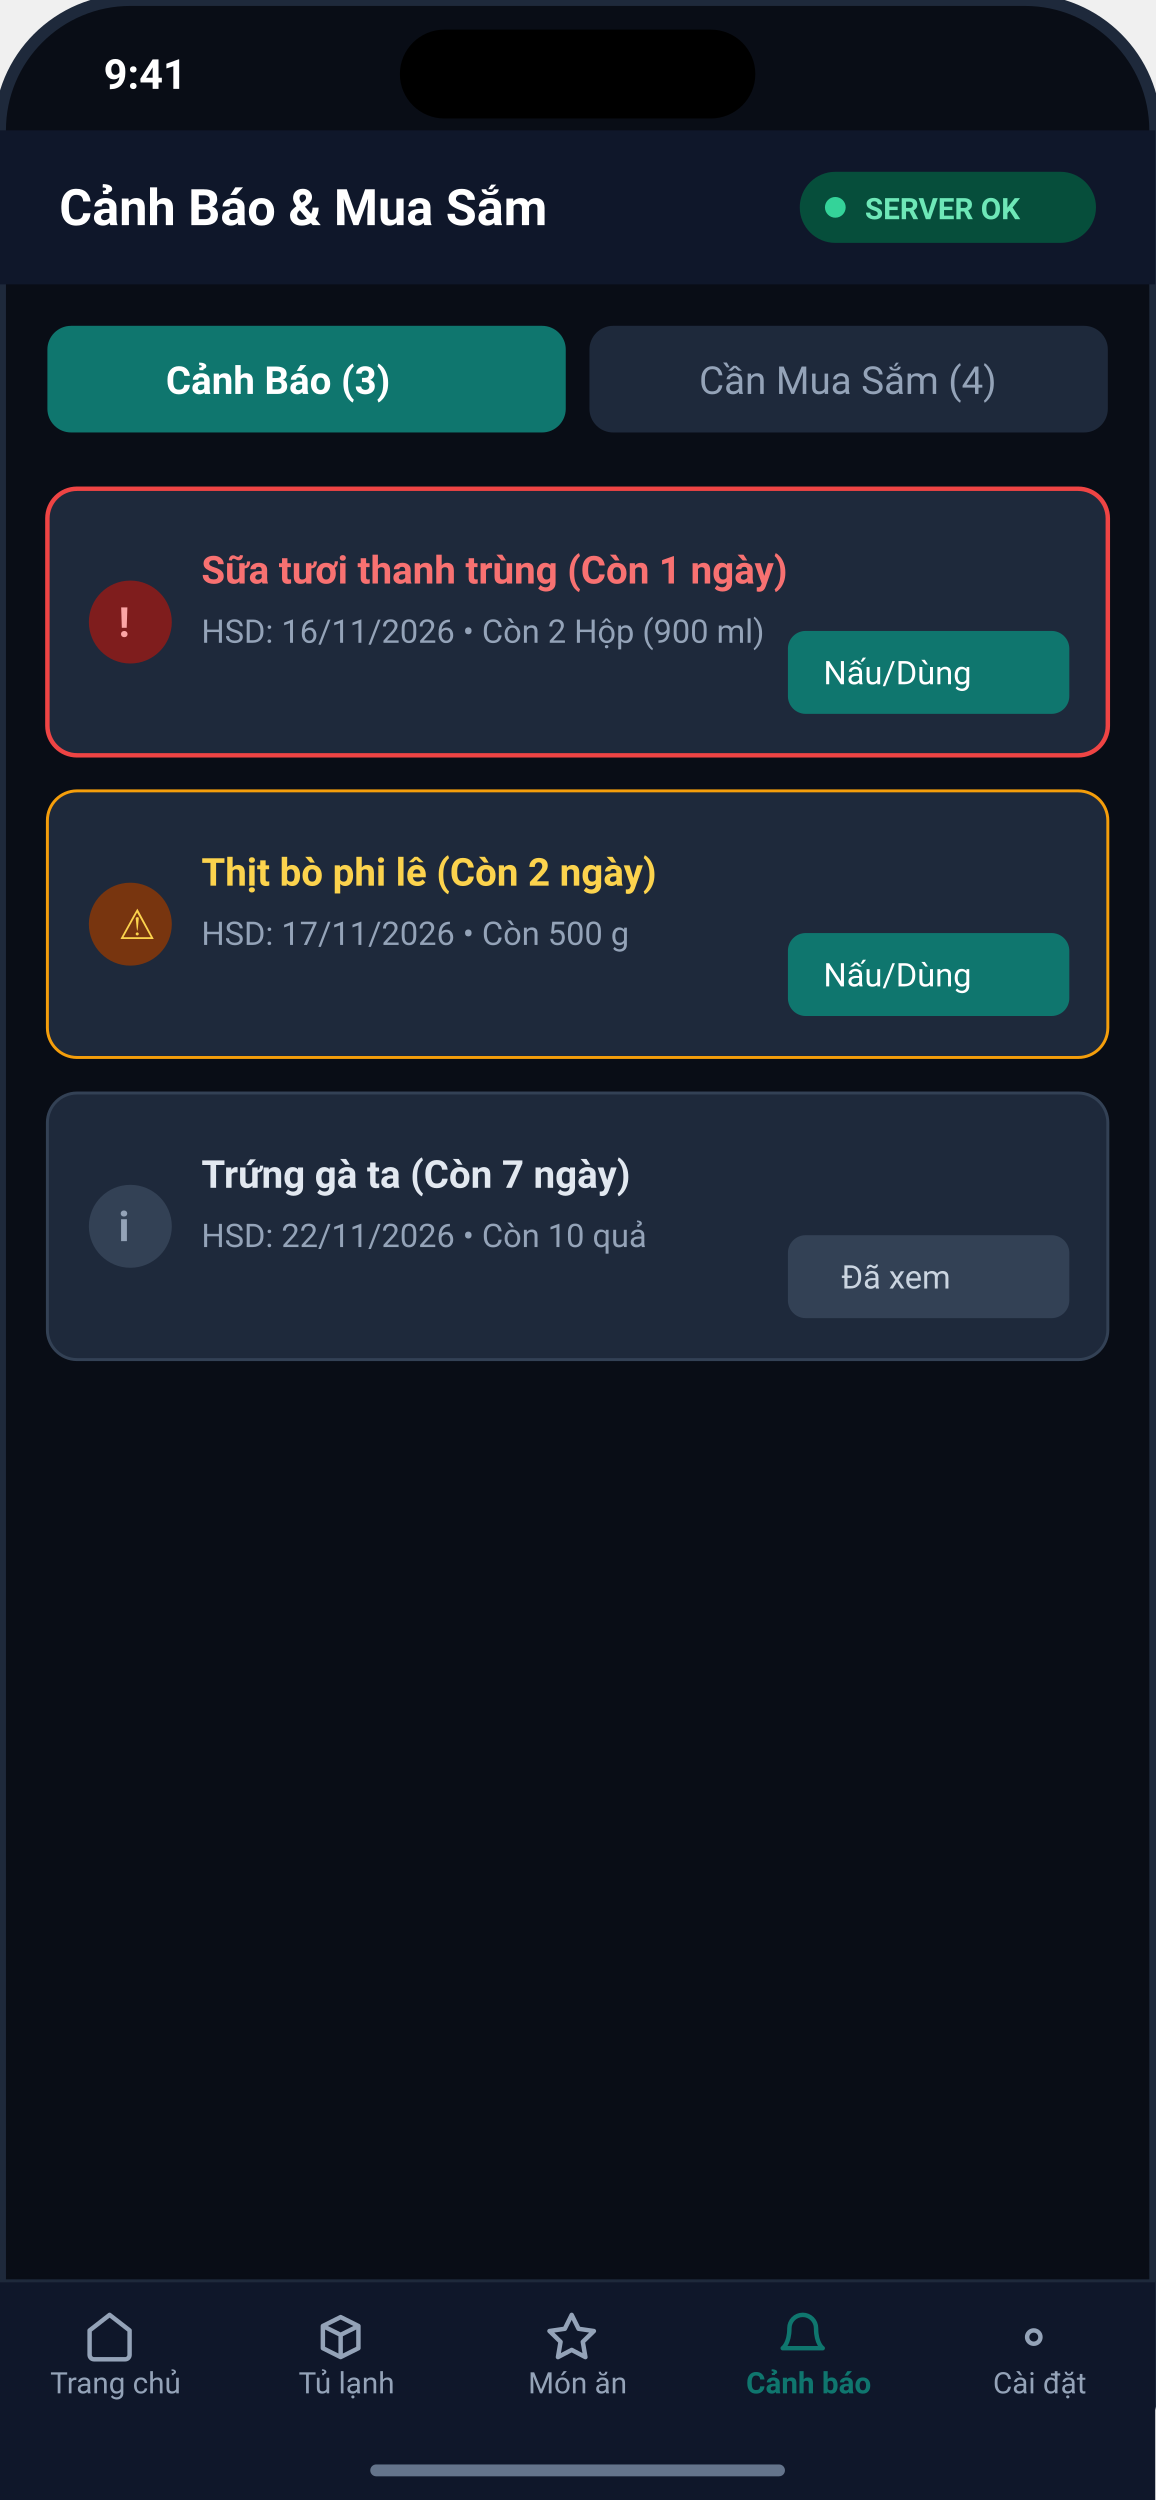
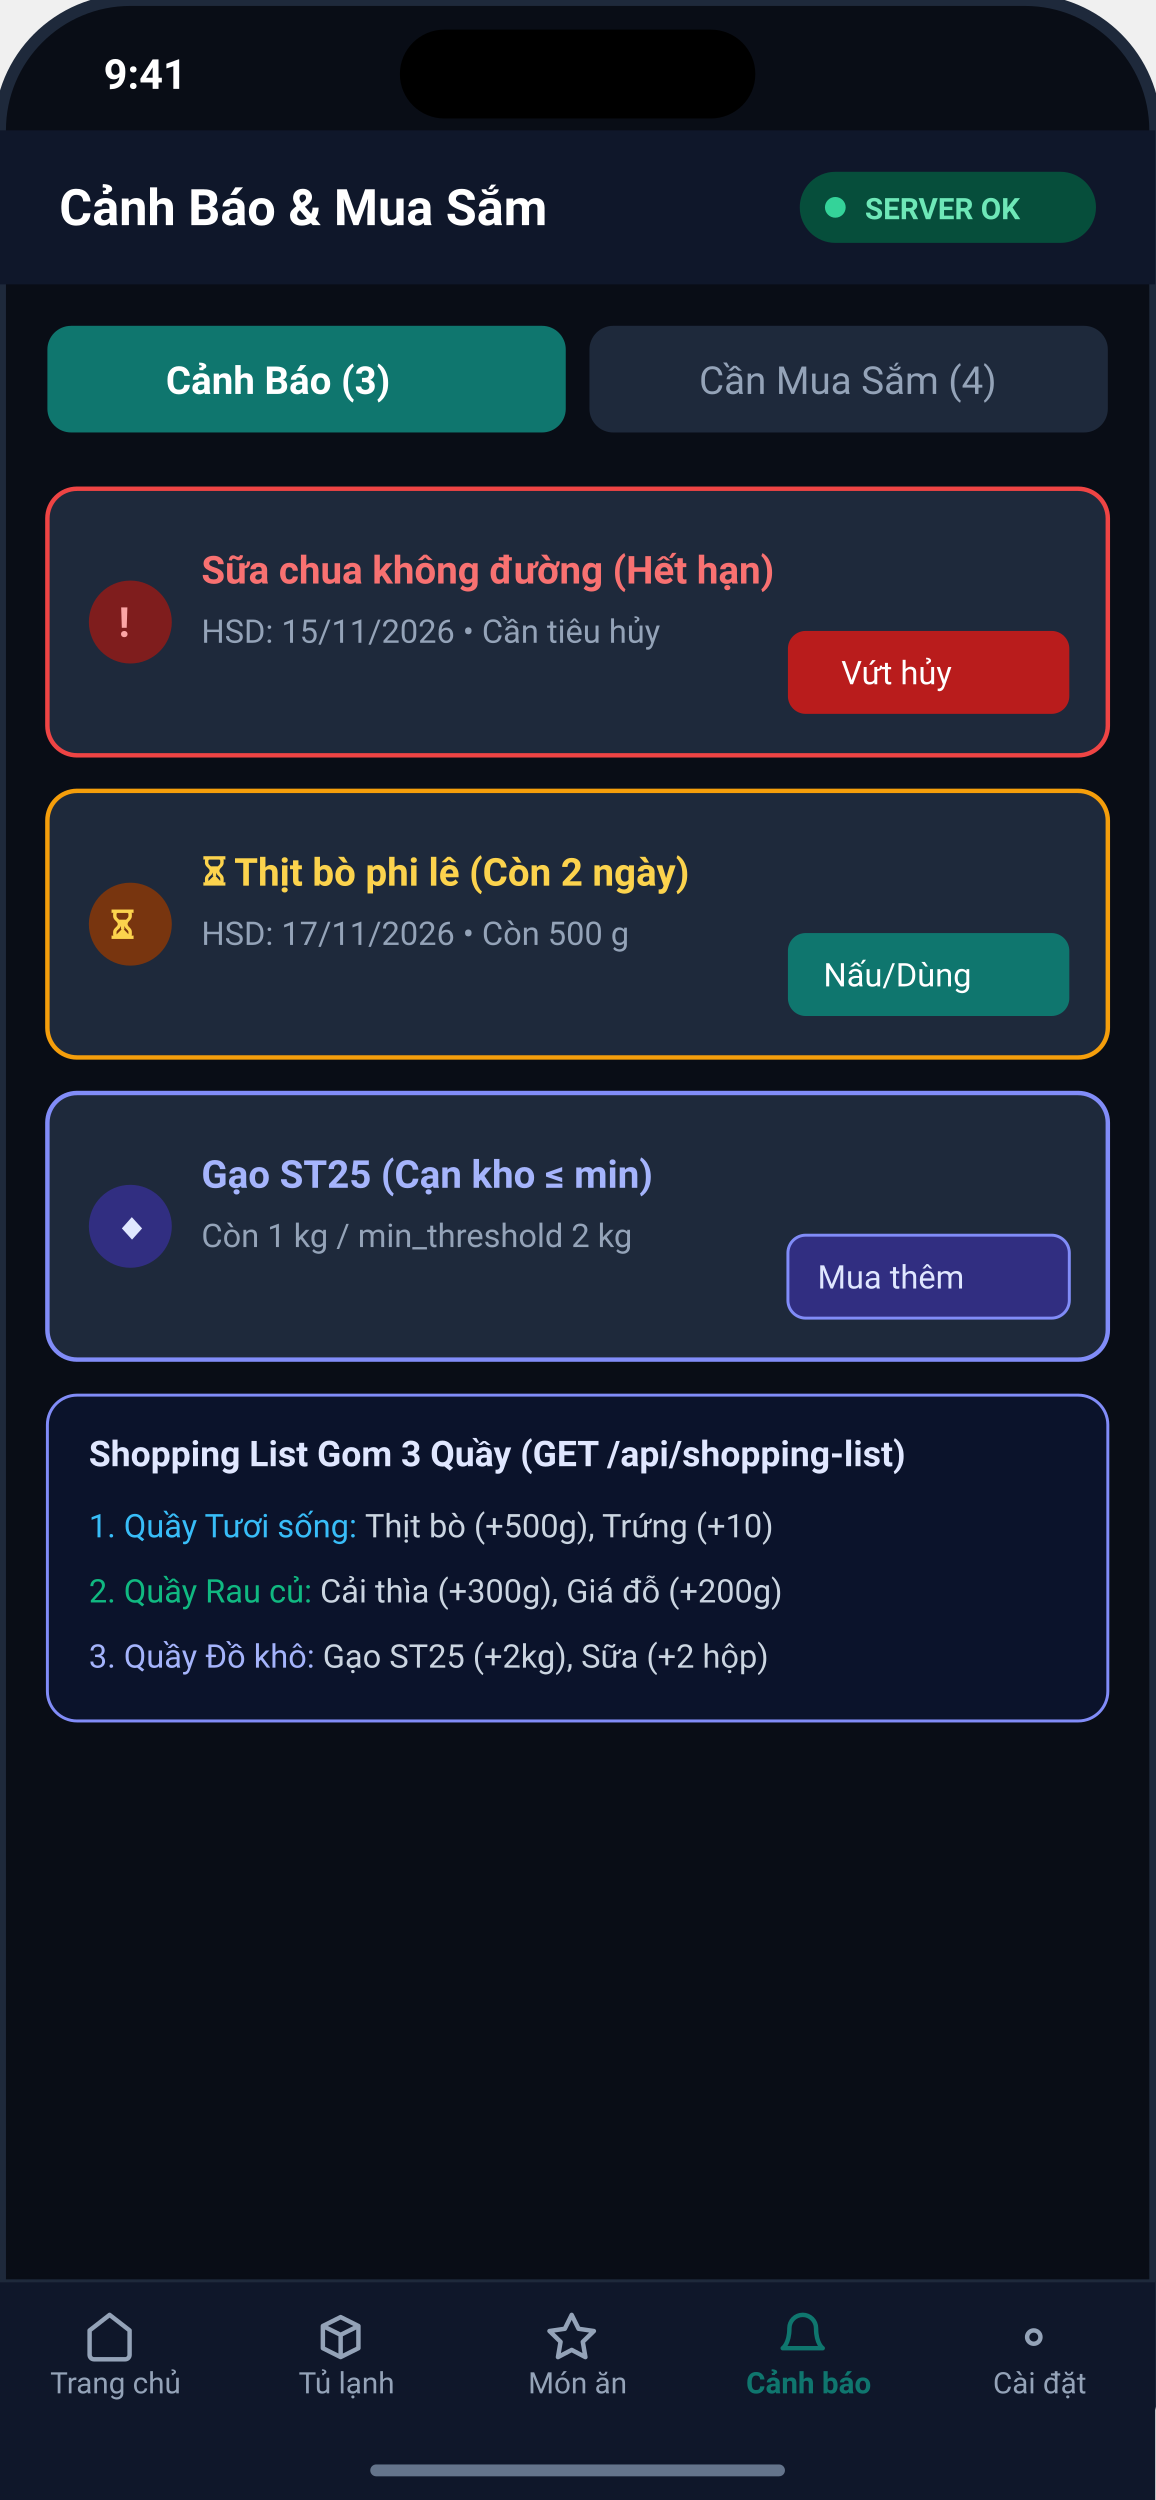
<svg xmlns="http://www.w3.org/2000/svg" viewBox="0 0 390 844" width="390" height="844" style="background:#0F172A;font-family:'Segoe UI',Roboto,Helvetica,Arial,sans-serif;">
  <defs>
    <filter id="shadow" x="-5%" y="-5%" width="110%" height="110%">
      <feDropShadow dx="0" dy="4" stdDeviation="6" flood-color="#000" flood-opacity="0.25" />
    </filter>
    <linearGradient id="primaryGrad" x1="0%" y1="0%" x2="100%" y2="100%">
      <stop offset="0%" stop-color="#0F766E" />
      <stop offset="100%" stop-color="#14B8A6" />
    </linearGradient>
    <linearGradient id="accentGrad" x1="0%" y1="0%" x2="100%" y2="100%">
      <stop offset="0%" stop-color="#F59E0B" />
      <stop offset="100%" stop-color="#D97706" />
    </linearGradient>
  </defs>
  <rect x="0" y="0" width="390" height="844" rx="44" fill="#090D16" stroke="#1E293B" stroke-width="4" />
  <rect x="135" y="10" width="120" height="30" rx="15" fill="#000" />
  <text x="35" y="30" fill="#FFF" font-size="14" font-weight="600">9:41</text>
  <rect x="0" y="44" width="390" height="52" fill="#0F172A" />
  <text x="20" y="76" fill="#FFF" font-size="17" font-weight="700">Cảnh Báo &amp; Mua Sắm</text>
  <rect x="270" y="58" width="100" height="24" rx="12" fill="#064E3B" />
  <circle cx="282" cy="70" r="3.5" fill="#34D399" />
  <text x="292" y="74" fill="#6EE7B7" font-size="10" font-weight="700">SERVER OK</text>
  <g transform="translate(0, 770)">
    <rect x="0" y="0" width="390" height="74" fill="#0F172A" />
    <line x1="0" y1="0" x2="390" y2="0" stroke="#1E293B" stroke-width="1" />
    <g transform="translate(0, 0)">
      <path d="M3 9l9-7 9 7v11a2 2 0 0 1-2 2H5a2 2 0 0 1-2-2z" fill="none" stroke="#94A3B8" stroke-width="2" stroke-linecap="round" stroke-linejoin="round" transform="translate(28, 10) scale(0.75)" />
      <text x="39" y="38" text-anchor="middle" fill="#94A3B8" font-size="10" font-weight="400">Trang chủ</text>
    </g>
    <g transform="translate(78, 0)">
      <path d="M20 7l-8-4-8 4m16 0l-8 4m8-4v10l-8 4m0-10L4 7m8 4v10M4 7v10l8 4" fill="none" stroke="#94A3B8" stroke-width="2" stroke-linecap="round" stroke-linejoin="round" transform="translate(28, 10) scale(0.75)" />
      <text x="39" y="38" text-anchor="middle" fill="#94A3B8" font-size="10" font-weight="400">Tủ lạnh</text>
    </g>
    <g transform="translate(156, 0)">
      <path d="M12 2l3.09 6.26L22 9.27l-5 4.87 1.18 6.88L12 17.77l-6.18 3.25L7 14.14 2 9.27l6.91-1.01L12 2z" fill="none" stroke="#94A3B8" stroke-width="2" stroke-linecap="round" stroke-linejoin="round" transform="translate(28, 10) scale(0.75)" />
      <text x="39" y="38" text-anchor="middle" fill="#94A3B8" font-size="10" font-weight="400">Món ăn</text>
    </g>
    <g transform="translate(234, 0)">
      <path d="M18 8A6 6 0 0 0 6 8c0 7-3 9-3 9h18s-3-2-3-9" fill="none" stroke="#0F766E" stroke-width="2" stroke-linecap="round" stroke-linejoin="round" transform="translate(28, 10) scale(0.75)" />
      <text x="39" y="38" text-anchor="middle" fill="#0F766E" font-size="10" font-weight="700">Cảnh báo</text>
    </g>
    <g transform="translate(312, 0)">
      <path d="M12 15a3 3 0 1 0 0-6 3 3 0 0 0 0 6z" fill="none" stroke="#94A3B8" stroke-width="2" stroke-linecap="round" stroke-linejoin="round" transform="translate(28, 10) scale(0.75)" />
      <text x="39" y="38" text-anchor="middle" fill="#94A3B8" font-size="10" font-weight="400">Cài đặt</text>
    </g>
    <rect x="125" y="62" width="140" height="4" rx="2" fill="#64748B" />
  </g>
  <g transform="translate(16, 110)">
    <rect x="0" y="0" width="175" height="36" rx="8" fill="#0F766E" />
    <text x="40" y="23" fill="#FFF" font-size="13" font-weight="700">Cảnh Báo (3)</text>
    <rect x="183" y="0" width="175" height="36" rx="8" fill="#1E293B" />
    <text x="220" y="23" fill="#94A3B8" font-size="13">Cần Mua Sắm (4)</text>
    <g transform="translate(0, 55)">
      <rect x="0" y="0" width="358" height="90" rx="10" fill="#1E293B" stroke="#EF4444" stroke-width="1.5" />
      <circle cx="28" cy="45" r="14" fill="#7F1D1D" />
      <text x="24" y="50" fill="#FCA5A5" font-size="14" font-weight="700">!</text>
-       <text x="52" y="32" fill="#F87171" font-size="13" font-weight="700">Sữa tươi thanh trùng (Còn 1 ngày)</text>
-       <text x="52" y="52" fill="#94A3B8" font-size="11">HSD: 16/11/2026 • Còn 2 Hộp (900 ml)</text>
-       <rect x="250" y="48" width="95" height="28" rx="6" fill="#0F766E" />
-       <text x="262" y="66" fill="#FFF" font-size="11">Nấu/Dùng</text>
+       <text x="52" y="32" fill="#F87171" font-size="13" font-weight="700">Sữa chua không đường (Hết hạn)</text>
+       <text x="52" y="52" fill="#94A3B8" font-size="11">HSD: 15/11/2026 • Cần tiêu hủy</text>
+       <rect x="250" y="48" width="95" height="28" rx="6" fill="#B91C1C" />
+       <text x="268" y="66" fill="#FFF" font-size="11">Vứt hủy</text>
      <g transform="translate(0, 102)">
-         <rect x="0" y="0" width="358" height="90" rx="10" fill="#1E293B" stroke="#F59E0B" stroke-width="1" />
+         <rect x="0" y="0" width="358" height="90" rx="10" fill="#1E293B" stroke="#F59E0B" stroke-width="1.5" />
        <circle cx="28" cy="45" r="14" fill="#78350F" />
-         <text x="24" y="50" fill="#FCD34D" font-size="14" font-weight="700">⚠</text>
-         <text x="52" y="32" fill="#FCD34D" font-size="13" font-weight="700">Thịt bò phi lê (Còn 2 ngày)</text>
+         <text x="21" y="50" fill="#FCD34D" font-size="13" font-weight="700">⏳</text>
+         <text x="52" y="32" fill="#FCD34D" font-size="13" font-weight="700">⏳ Thịt bò phi lê (Còn 2 ngày)</text>
        <text x="52" y="52" fill="#94A3B8" font-size="11">HSD: 17/11/2026 • Còn 500 g</text>
        <rect x="250" y="48" width="95" height="28" rx="6" fill="#0F766E" />
        <text x="262" y="66" fill="#FFF" font-size="11">Nấu/Dùng</text>
      </g>
      <g transform="translate(0, 204)">
-         <rect x="0" y="0" width="358" height="90" rx="10" fill="#1E293B" stroke="#334155" />
-         <circle cx="28" cy="45" r="14" fill="#334155" />
-         <text x="24" y="50" fill="#94A3B8" font-size="14" font-weight="700">i</text>
-         <text x="52" y="32" fill="#E2E8F0" font-size="13" font-weight="700">Trứng gà ta (Còn 7 ngày)</text>
-         <text x="52" y="52" fill="#94A3B8" font-size="11">HSD: 22/11/2026 • Còn 10 quả</text>
-         <rect x="250" y="48" width="95" height="28" rx="6" fill="#334155" />
-         <text x="268" y="66" fill="#CBD5E1" font-size="11">Đã xem</text>
+         <rect x="0" y="0" width="358" height="90" rx="10" fill="#1E293B" stroke="#818CF8" stroke-width="1.5" />
+         <circle cx="28" cy="45" r="14" fill="#312E81" />
+         <text x="22" y="50" fill="#E0E7FF" font-size="13" font-weight="700">◆</text>
+         <text x="52" y="32" fill="#A5B4FC" font-size="13" font-weight="700">Gạo ST25 (Cạn kho ≤ min)</text>
+         <text x="52" y="52" fill="#94A3B8" font-size="11">Còn 1 kg / min_threshold 2 kg</text>
+         <rect x="250" y="48" width="95" height="28" rx="6" fill="#312E81" stroke="#818CF8" />
+         <text x="260" y="66" fill="#E0E7FF" font-size="11">Mua thêm</text>
+       </g>
+       <g transform="translate(0, 306)">
+         <rect x="0" y="0" width="358" height="110" rx="10" fill="#0B132B" stroke="#818CF8" stroke-width="1" />
+         <text x="14" y="24" fill="#E0E7FF" font-size="12" font-weight="700">Shopping List Gom 3 Quầy (GET /api/shopping-list)</text>
+         <text x="14" y="48" fill="#38BDF8" font-size="11">1. Quầy Tươi sống: <tspan fill="#CBD5E1">Thịt bò (+500g), Trứng (+10)</tspan>
+         </text>
+         <text x="14" y="70" fill="#10B981" font-size="11">2. Quầy Rau củ: <tspan fill="#CBD5E1">Cải thìa (+300g), Giá đỗ (+200g)</tspan>
+         </text>
+         <text x="14" y="92" fill="#A5B4FC" font-size="11">3. Quầy Đồ khô: <tspan fill="#CBD5E1">Gạo ST25 (+2kg), Sữa (+2 hộp)</tspan>
+         </text>
      </g>
    </g>
  </g>
</svg>
